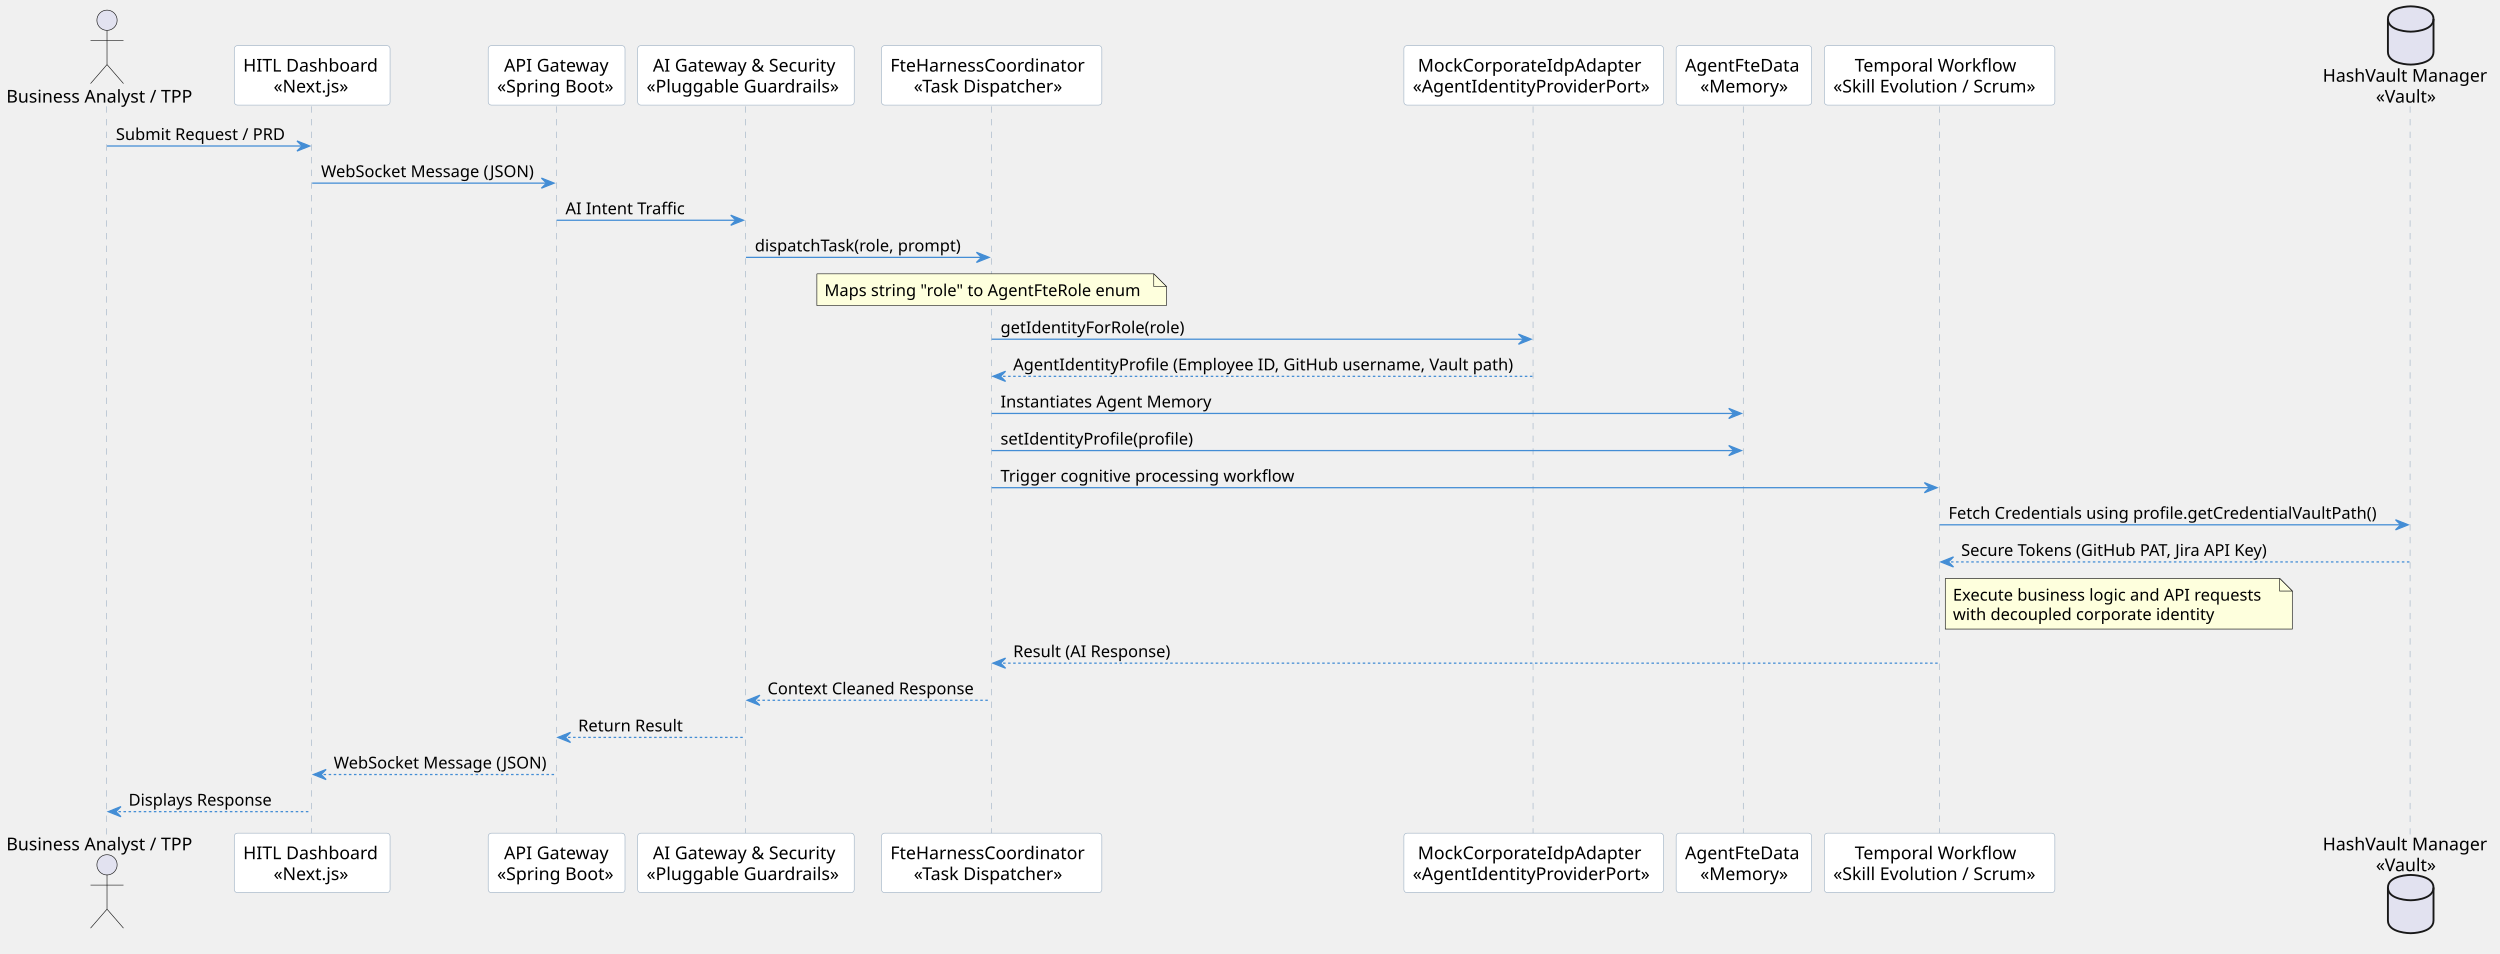
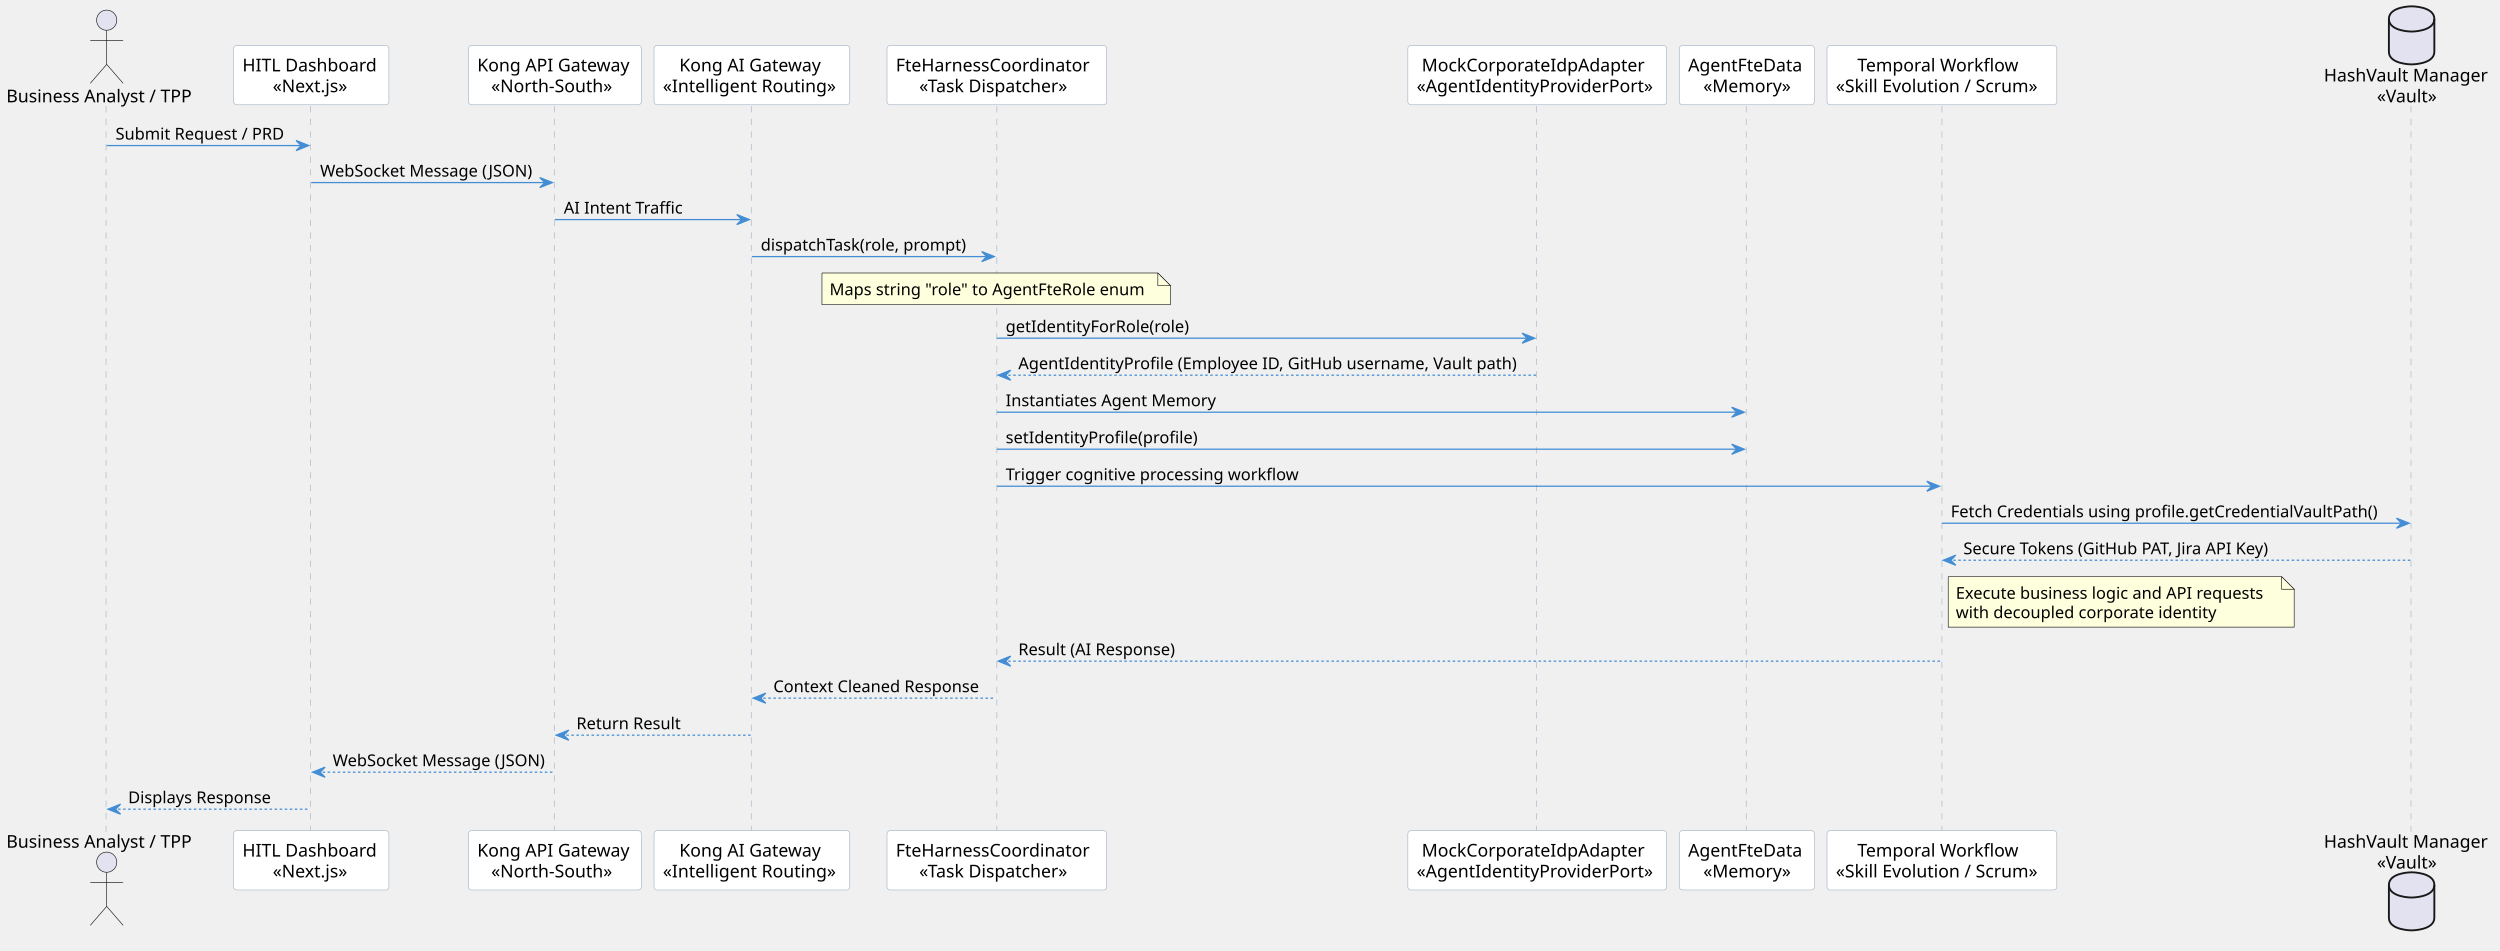
- <svg xmlns="http://www.w3.org/2000/svg" contentStyleType="text/css" height="753px" preserveAspectRatio="none" style="width:1974px;height:753px;background:#FFFFFF;" version="1.1" viewBox="0 0 1974 753" width="1974px" zoomAndPan="magnify">
+ <svg xmlns="http://www.w3.org/2000/svg" contentStyleType="text/css" height="753px" preserveAspectRatio="none" style="width:1980px;height:753px;background:#FFFFFF;" version="1.1" viewBox="0 0 1980 753" width="1980px" zoomAndPan="magnify">
  <defs />
  <g>
    <line style="stroke:#A2B4C6;stroke-width:0.5;stroke-dasharray:5.0,5.0;" x1="84" x2="84" y1="83.977" y2="658.877" />
    <line style="stroke:#A2B4C6;stroke-width:0.5;stroke-dasharray:5.0,5.0;" x1="246" x2="246" y1="83.977" y2="658.877" />
-     <line style="stroke:#A2B4C6;stroke-width:0.5;stroke-dasharray:5.0,5.0;" x1="439.5" x2="439.5" y1="83.977" y2="658.877" />
-     <line style="stroke:#A2B4C6;stroke-width:0.5;stroke-dasharray:5.0,5.0;" x1="588.5" x2="588.5" y1="83.977" y2="658.877" />
-     <line style="stroke:#A2B4C6;stroke-width:0.5;stroke-dasharray:5.0,5.0;" x1="783" x2="783" y1="83.977" y2="658.877" />
-     <line style="stroke:#A2B4C6;stroke-width:0.5;stroke-dasharray:5.0,5.0;" x1="1210.5" x2="1210.5" y1="83.977" y2="658.877" />
-     <line style="stroke:#A2B4C6;stroke-width:0.5;stroke-dasharray:5.0,5.0;" x1="1376.5" x2="1376.5" y1="83.977" y2="658.877" />
-     <line style="stroke:#A2B4C6;stroke-width:0.5;stroke-dasharray:5.0,5.0;" x1="1531.5" x2="1531.5" y1="83.977" y2="658.877" />
-     <line style="stroke:#A2B4C6;stroke-width:0.5;stroke-dasharray:5.0,5.0;" x1="1903" x2="1903" y1="83.977" y2="658.877" />
+     <line style="stroke:#A2B4C6;stroke-width:0.5;stroke-dasharray:5.0,5.0;" x1="439" x2="439" y1="83.977" y2="658.877" />
+     <line style="stroke:#A2B4C6;stroke-width:0.5;stroke-dasharray:5.0,5.0;" x1="595" x2="595" y1="83.977" y2="658.877" />
+     <line style="stroke:#A2B4C6;stroke-width:0.5;stroke-dasharray:5.0,5.0;" x1="789.5" x2="789.5" y1="83.977" y2="658.877" />
+     <line style="stroke:#A2B4C6;stroke-width:0.5;stroke-dasharray:5.0,5.0;" x1="1217" x2="1217" y1="83.977" y2="658.877" />
+     <line style="stroke:#A2B4C6;stroke-width:0.5;stroke-dasharray:5.0,5.0;" x1="1383" x2="1383" y1="83.977" y2="658.877" />
+     <line style="stroke:#A2B4C6;stroke-width:0.5;stroke-dasharray:5.0,5.0;" x1="1538" x2="1538" y1="83.977" y2="658.877" />
+     <line style="stroke:#A2B4C6;stroke-width:0.5;stroke-dasharray:5.0,5.0;" x1="1909.5" x2="1909.5" y1="83.977" y2="658.877" />
    <text fill="#000000" font-family="sans-serif" font-size="14" lengthAdjust="spacing" textLength="153" x="5" y="81.023">Business Analyst / TPP</text>
    <ellipse cx="84.5" cy="15.988" fill="#E2E2F0" rx="8" ry="8" style="stroke:#181818;stroke-width:0.5;" />
    <path d="M84.5,23.988 L84.5,50.988 M71.5,31.988 L97.5,31.988 M84.5,50.988 L71.5,65.988 M84.5,50.988 L97.5,65.988 " fill="none" style="stroke:#181818;stroke-width:0.5;" />
    <text fill="#000000" font-family="sans-serif" font-size="14" lengthAdjust="spacing" textLength="153" x="5" y="671.412">Business Analyst / TPP</text>
    <ellipse cx="84.5" cy="682.865" fill="#E2E2F0" rx="8" ry="8" style="stroke:#181818;stroke-width:0.5;" />
    <path d="M84.5,690.865 L84.5,717.865 M71.5,698.865 L97.5,698.865 M84.5,717.865 L71.5,732.865 M84.5,717.865 L97.5,732.865 " fill="none" style="stroke:#181818;stroke-width:0.5;" />
    <rect fill="#FFFFFF" height="46.977" rx="2.5" ry="2.5" style="stroke:#A2B4C6;stroke-width:0.5;" width="123" x="185" y="36" />
    <text fill="#000000" font-family="sans-serif" font-size="14" lengthAdjust="spacing" textLength="109" x="192" y="56.535">HITL Dashboard</text>
    <text fill="#000000" font-family="sans-serif" font-size="14" lengthAdjust="spacing" textLength="61" x="216" y="73.023">«Next.js»</text>
    <rect fill="#FFFFFF" height="46.977" rx="2.5" ry="2.5" style="stroke:#A2B4C6;stroke-width:0.5;" width="123" x="185" y="657.877" />
    <text fill="#000000" font-family="sans-serif" font-size="14" lengthAdjust="spacing" textLength="109" x="192" y="678.412">HITL Dashboard</text>
    <text fill="#000000" font-family="sans-serif" font-size="14" lengthAdjust="spacing" textLength="61" x="216" y="694.9">«Next.js»</text>
-     <rect fill="#FFFFFF" height="46.977" rx="2.5" ry="2.5" style="stroke:#A2B4C6;stroke-width:0.5;" width="108" x="385.5" y="36" />
-     <text fill="#000000" font-family="sans-serif" font-size="14" lengthAdjust="spacing" textLength="83" x="398" y="56.535">API Gateway</text>
-     <text fill="#000000" font-family="sans-serif" font-size="14" lengthAdjust="spacing" textLength="94" x="392.5" y="73.023">«Spring Boot»</text>
-     <rect fill="#FFFFFF" height="46.977" rx="2.5" ry="2.5" style="stroke:#A2B4C6;stroke-width:0.5;" width="108" x="385.5" y="657.877" />
-     <text fill="#000000" font-family="sans-serif" font-size="14" lengthAdjust="spacing" textLength="83" x="398" y="678.412">API Gateway</text>
-     <text fill="#000000" font-family="sans-serif" font-size="14" lengthAdjust="spacing" textLength="94" x="392.5" y="694.9">«Spring Boot»</text>
-     <rect fill="#FFFFFF" height="46.977" rx="2.5" ry="2.5" style="stroke:#A2B4C6;stroke-width:0.5;" width="171" x="503.5" y="36" />
-     <text fill="#000000" font-family="sans-serif" font-size="14" lengthAdjust="spacing" textLength="147" x="515.5" y="56.535">AI Gateway &amp; Security</text>
-     <text fill="#000000" font-family="sans-serif" font-size="14" lengthAdjust="spacing" textLength="157" x="510.5" y="73.023">«Pluggable Guardrails»</text>
-     <rect fill="#FFFFFF" height="46.977" rx="2.5" ry="2.5" style="stroke:#A2B4C6;stroke-width:0.5;" width="171" x="503.5" y="657.877" />
-     <text fill="#000000" font-family="sans-serif" font-size="14" lengthAdjust="spacing" textLength="147" x="515.5" y="678.412">AI Gateway &amp; Security</text>
-     <text fill="#000000" font-family="sans-serif" font-size="14" lengthAdjust="spacing" textLength="157" x="510.5" y="694.9">«Pluggable Guardrails»</text>
-     <rect fill="#FFFFFF" height="46.977" rx="2.5" ry="2.5" style="stroke:#A2B4C6;stroke-width:0.5;" width="174" x="696" y="36" />
-     <text fill="#000000" font-family="sans-serif" font-size="14" lengthAdjust="spacing" textLength="160" x="703" y="56.535">FteHarnessCoordinator</text>
-     <text fill="#000000" font-family="sans-serif" font-size="14" lengthAdjust="spacing" textLength="123" x="721.5" y="73.023">«Task Dispatcher»</text>
-     <rect fill="#FFFFFF" height="46.977" rx="2.5" ry="2.5" style="stroke:#A2B4C6;stroke-width:0.5;" width="174" x="696" y="657.877" />
-     <text fill="#000000" font-family="sans-serif" font-size="14" lengthAdjust="spacing" textLength="160" x="703" y="678.412">FteHarnessCoordinator</text>
-     <text fill="#000000" font-family="sans-serif" font-size="14" lengthAdjust="spacing" textLength="123" x="721.5" y="694.9">«Task Dispatcher»</text>
-     <rect fill="#FFFFFF" height="46.977" rx="2.5" ry="2.5" style="stroke:#A2B4C6;stroke-width:0.5;" width="205" x="1108.5" y="36" />
-     <text fill="#000000" font-family="sans-serif" font-size="14" lengthAdjust="spacing" textLength="183" x="1119.5" y="56.535">MockCorporateIdpAdapter</text>
-     <text fill="#000000" font-family="sans-serif" font-size="14" lengthAdjust="spacing" textLength="191" x="1115.5" y="73.023">«AgentIdentityProviderPort»</text>
-     <rect fill="#FFFFFF" height="46.977" rx="2.5" ry="2.5" style="stroke:#A2B4C6;stroke-width:0.5;" width="205" x="1108.5" y="657.877" />
-     <text fill="#000000" font-family="sans-serif" font-size="14" lengthAdjust="spacing" textLength="183" x="1119.5" y="678.412">MockCorporateIdpAdapter</text>
-     <text fill="#000000" font-family="sans-serif" font-size="14" lengthAdjust="spacing" textLength="191" x="1115.5" y="694.9">«AgentIdentityProviderPort»</text>
-     <rect fill="#FFFFFF" height="46.977" rx="2.5" ry="2.5" style="stroke:#A2B4C6;stroke-width:0.5;" width="107" x="1323.5" y="36" />
-     <text fill="#000000" font-family="sans-serif" font-size="14" lengthAdjust="spacing" textLength="93" x="1330.5" y="56.535">AgentFteData</text>
-     <text fill="#000000" font-family="sans-serif" font-size="14" lengthAdjust="spacing" textLength="69" x="1342.5" y="73.023">«Memory»</text>
-     <rect fill="#FFFFFF" height="46.977" rx="2.5" ry="2.5" style="stroke:#A2B4C6;stroke-width:0.5;" width="107" x="1323.5" y="657.877" />
-     <text fill="#000000" font-family="sans-serif" font-size="14" lengthAdjust="spacing" textLength="93" x="1330.5" y="678.412">AgentFteData</text>
-     <text fill="#000000" font-family="sans-serif" font-size="14" lengthAdjust="spacing" textLength="69" x="1342.5" y="694.9">«Memory»</text>
-     <rect fill="#FFFFFF" height="46.977" rx="2.5" ry="2.5" style="stroke:#A2B4C6;stroke-width:0.5;" width="182" x="1440.5" y="36" />
-     <text fill="#000000" font-family="sans-serif" font-size="14" lengthAdjust="spacing" textLength="134" x="1464.5" y="56.535">Temporal Workflow</text>
-     <text fill="#000000" font-family="sans-serif" font-size="14" lengthAdjust="spacing" textLength="168" x="1447.5" y="73.023">«Skill Evolution / Scrum»</text>
-     <rect fill="#FFFFFF" height="46.977" rx="2.5" ry="2.5" style="stroke:#A2B4C6;stroke-width:0.5;" width="182" x="1440.5" y="657.877" />
-     <text fill="#000000" font-family="sans-serif" font-size="14" lengthAdjust="spacing" textLength="134" x="1464.5" y="678.412">Temporal Workflow</text>
-     <text fill="#000000" font-family="sans-serif" font-size="14" lengthAdjust="spacing" textLength="168" x="1447.5" y="694.9">«Skill Evolution / Scrum»</text>
-     <text fill="#000000" font-family="sans-serif" font-size="14" lengthAdjust="spacing" textLength="133" x="1834" y="64.535">HashVault Manager</text>
-     <text fill="#000000" font-family="sans-serif" font-size="14" lengthAdjust="spacing" textLength="49" x="1876" y="81.023">«Vault»</text>
-     <path d="M1885.5,15 C1885.5,5 1903.5,5 1903.5,5 C1903.5,5 1921.5,5 1921.5,15 L1921.5,41 C1921.5,51 1903.5,51 1903.5,51 C1903.5,51 1885.5,51 1885.5,41 L1885.5,15 " fill="#E2E2F0" style="stroke:#181818;stroke-width:1.5;" />
-     <path d="M1885.5,15 C1885.5,25 1903.5,25 1903.5,25 C1903.5,25 1921.5,25 1921.5,15 " fill="none" style="stroke:#181818;stroke-width:1.5;" />
-     <text fill="#000000" font-family="sans-serif" font-size="14" lengthAdjust="spacing" textLength="133" x="1834" y="671.412">HashVault Manager</text>
-     <text fill="#000000" font-family="sans-serif" font-size="14" lengthAdjust="spacing" textLength="49" x="1876" y="687.9">«Vault»</text>
-     <path d="M1885.5,700.854 C1885.5,690.854 1903.5,690.854 1903.5,690.854 C1903.5,690.854 1921.5,690.854 1921.5,700.854 L1921.5,726.854 C1921.5,736.854 1903.5,736.854 1903.5,736.854 C1903.5,736.854 1885.5,736.854 1885.5,726.854 L1885.5,700.854 " fill="#E2E2F0" style="stroke:#181818;stroke-width:1.5;" />
-     <path d="M1885.5,700.854 C1885.5,710.854 1903.5,710.854 1903.5,710.854 C1903.5,710.854 1921.5,710.854 1921.5,700.854 " fill="none" style="stroke:#181818;stroke-width:1.5;" />
+     <rect fill="#FFFFFF" height="46.977" rx="2.5" ry="2.5" style="stroke:#A2B4C6;stroke-width:0.5;" width="137" x="371" y="36" />
+     <text fill="#000000" font-family="sans-serif" font-size="14" lengthAdjust="spacing" textLength="123" x="378" y="56.535">Kong API Gateway</text>
+     <text fill="#000000" font-family="sans-serif" font-size="14" lengthAdjust="spacing" textLength="101" x="389" y="73.023">«North-South»</text>
+     <rect fill="#FFFFFF" height="46.977" rx="2.5" ry="2.5" style="stroke:#A2B4C6;stroke-width:0.5;" width="137" x="371" y="657.877" />
+     <text fill="#000000" font-family="sans-serif" font-size="14" lengthAdjust="spacing" textLength="123" x="378" y="678.412">Kong API Gateway</text>
+     <text fill="#000000" font-family="sans-serif" font-size="14" lengthAdjust="spacing" textLength="101" x="389" y="694.9">«North-South»</text>
+     <rect fill="#FFFFFF" height="46.977" rx="2.5" ry="2.5" style="stroke:#A2B4C6;stroke-width:0.5;" width="155" x="518" y="36" />
+     <text fill="#000000" font-family="sans-serif" font-size="14" lengthAdjust="spacing" textLength="115" x="538" y="56.535">Kong AI Gateway</text>
+     <text fill="#000000" font-family="sans-serif" font-size="14" lengthAdjust="spacing" textLength="141" x="525" y="73.023">«Intelligent Routing»</text>
+     <rect fill="#FFFFFF" height="46.977" rx="2.5" ry="2.5" style="stroke:#A2B4C6;stroke-width:0.5;" width="155" x="518" y="657.877" />
+     <text fill="#000000" font-family="sans-serif" font-size="14" lengthAdjust="spacing" textLength="115" x="538" y="678.412">Kong AI Gateway</text>
+     <text fill="#000000" font-family="sans-serif" font-size="14" lengthAdjust="spacing" textLength="141" x="525" y="694.9">«Intelligent Routing»</text>
+     <rect fill="#FFFFFF" height="46.977" rx="2.5" ry="2.5" style="stroke:#A2B4C6;stroke-width:0.5;" width="174" x="702.5" y="36" />
+     <text fill="#000000" font-family="sans-serif" font-size="14" lengthAdjust="spacing" textLength="160" x="709.5" y="56.535">FteHarnessCoordinator</text>
+     <text fill="#000000" font-family="sans-serif" font-size="14" lengthAdjust="spacing" textLength="123" x="728" y="73.023">«Task Dispatcher»</text>
+     <rect fill="#FFFFFF" height="46.977" rx="2.5" ry="2.5" style="stroke:#A2B4C6;stroke-width:0.5;" width="174" x="702.5" y="657.877" />
+     <text fill="#000000" font-family="sans-serif" font-size="14" lengthAdjust="spacing" textLength="160" x="709.5" y="678.412">FteHarnessCoordinator</text>
+     <text fill="#000000" font-family="sans-serif" font-size="14" lengthAdjust="spacing" textLength="123" x="728" y="694.9">«Task Dispatcher»</text>
+     <rect fill="#FFFFFF" height="46.977" rx="2.5" ry="2.5" style="stroke:#A2B4C6;stroke-width:0.5;" width="205" x="1115" y="36" />
+     <text fill="#000000" font-family="sans-serif" font-size="14" lengthAdjust="spacing" textLength="183" x="1126" y="56.535">MockCorporateIdpAdapter</text>
+     <text fill="#000000" font-family="sans-serif" font-size="14" lengthAdjust="spacing" textLength="191" x="1122" y="73.023">«AgentIdentityProviderPort»</text>
+     <rect fill="#FFFFFF" height="46.977" rx="2.5" ry="2.5" style="stroke:#A2B4C6;stroke-width:0.5;" width="205" x="1115" y="657.877" />
+     <text fill="#000000" font-family="sans-serif" font-size="14" lengthAdjust="spacing" textLength="183" x="1126" y="678.412">MockCorporateIdpAdapter</text>
+     <text fill="#000000" font-family="sans-serif" font-size="14" lengthAdjust="spacing" textLength="191" x="1122" y="694.9">«AgentIdentityProviderPort»</text>
+     <rect fill="#FFFFFF" height="46.977" rx="2.5" ry="2.5" style="stroke:#A2B4C6;stroke-width:0.5;" width="107" x="1330" y="36" />
+     <text fill="#000000" font-family="sans-serif" font-size="14" lengthAdjust="spacing" textLength="93" x="1337" y="56.535">AgentFteData</text>
+     <text fill="#000000" font-family="sans-serif" font-size="14" lengthAdjust="spacing" textLength="69" x="1349" y="73.023">«Memory»</text>
+     <rect fill="#FFFFFF" height="46.977" rx="2.5" ry="2.5" style="stroke:#A2B4C6;stroke-width:0.5;" width="107" x="1330" y="657.877" />
+     <text fill="#000000" font-family="sans-serif" font-size="14" lengthAdjust="spacing" textLength="93" x="1337" y="678.412">AgentFteData</text>
+     <text fill="#000000" font-family="sans-serif" font-size="14" lengthAdjust="spacing" textLength="69" x="1349" y="694.9">«Memory»</text>
+     <rect fill="#FFFFFF" height="46.977" rx="2.5" ry="2.5" style="stroke:#A2B4C6;stroke-width:0.5;" width="182" x="1447" y="36" />
+     <text fill="#000000" font-family="sans-serif" font-size="14" lengthAdjust="spacing" textLength="134" x="1471" y="56.535">Temporal Workflow</text>
+     <text fill="#000000" font-family="sans-serif" font-size="14" lengthAdjust="spacing" textLength="168" x="1454" y="73.023">«Skill Evolution / Scrum»</text>
+     <rect fill="#FFFFFF" height="46.977" rx="2.5" ry="2.5" style="stroke:#A2B4C6;stroke-width:0.5;" width="182" x="1447" y="657.877" />
+     <text fill="#000000" font-family="sans-serif" font-size="14" lengthAdjust="spacing" textLength="134" x="1471" y="678.412">Temporal Workflow</text>
+     <text fill="#000000" font-family="sans-serif" font-size="14" lengthAdjust="spacing" textLength="168" x="1454" y="694.9">«Skill Evolution / Scrum»</text>
+     <text fill="#000000" font-family="sans-serif" font-size="14" lengthAdjust="spacing" textLength="133" x="1840.5" y="64.535">HashVault Manager</text>
+     <text fill="#000000" font-family="sans-serif" font-size="14" lengthAdjust="spacing" textLength="49" x="1882.5" y="81.023">«Vault»</text>
+     <path d="M1892,15 C1892,5 1910,5 1910,5 C1910,5 1928,5 1928,15 L1928,41 C1928,51 1910,51 1910,51 C1910,51 1892,51 1892,41 L1892,15 " fill="#E2E2F0" style="stroke:#181818;stroke-width:1.5;" />
+     <path d="M1892,15 C1892,25 1910,25 1910,25 C1910,25 1928,25 1928,15 " fill="none" style="stroke:#181818;stroke-width:1.5;" />
+     <text fill="#000000" font-family="sans-serif" font-size="14" lengthAdjust="spacing" textLength="133" x="1840.5" y="671.412">HashVault Manager</text>
+     <text fill="#000000" font-family="sans-serif" font-size="14" lengthAdjust="spacing" textLength="49" x="1882.5" y="687.9">«Vault»</text>
+     <path d="M1892,700.854 C1892,690.854 1910,690.854 1910,690.854 C1910,690.854 1928,690.854 1928,700.854 L1928,726.854 C1928,736.854 1910,736.854 1910,736.854 C1910,736.854 1892,736.854 1892,726.854 L1892,700.854 " fill="#E2E2F0" style="stroke:#181818;stroke-width:1.5;" />
+     <path d="M1892,700.854 C1892,710.854 1910,710.854 1910,710.854 C1910,710.854 1928,710.854 1928,700.854 " fill="none" style="stroke:#181818;stroke-width:1.5;" />
    <polygon fill="#438DD5" points="234.5,111.287,244.5,115.287,234.5,119.287,238.5,115.287" style="stroke:#438DD5;stroke-width:1.0;" />
    <line style="stroke:#438DD5;stroke-width:1.0;" x1="84.5" x2="240.5" y1="115.287" y2="115.287" />
    <text fill="#000000" font-family="sans-serif" font-size="13" lengthAdjust="spacing" textLength="138" x="91.5" y="110.545">Submit Request / PRD</text>
    <polygon fill="#438DD5" points="427.5,140.598,437.5,144.598,427.5,148.598,431.5,144.598" style="stroke:#438DD5;stroke-width:1.0;" />
    <line style="stroke:#438DD5;stroke-width:1.0;" x1="246.5" x2="433.5" y1="144.598" y2="144.598" />
    <text fill="#000000" font-family="sans-serif" font-size="13" lengthAdjust="spacing" textLength="169" x="253.5" y="139.856">WebSocket Message (JSON)</text>
-     <polygon fill="#438DD5" points="577,169.908,587,173.908,577,177.908,581,173.908" style="stroke:#438DD5;stroke-width:1.0;" />
-     <line style="stroke:#438DD5;stroke-width:1.0;" x1="439.5" x2="583" y1="173.908" y2="173.908" />
+     <polygon fill="#438DD5" points="583.5,169.908,593.5,173.908,583.5,177.908,587.5,173.908" style="stroke:#438DD5;stroke-width:1.0;" />
+     <line style="stroke:#438DD5;stroke-width:1.0;" x1="439.5" x2="589.5" y1="173.908" y2="173.908" />
    <text fill="#000000" font-family="sans-serif" font-size="13" lengthAdjust="spacing" textLength="99" x="446.5" y="169.166">AI Intent Traffic</text>
-     <polygon fill="#438DD5" points="771,199.219,781,203.219,771,207.219,775,203.219" style="stroke:#438DD5;stroke-width:1.0;" />
-     <line style="stroke:#438DD5;stroke-width:1.0;" x1="589" x2="777" y1="203.219" y2="203.219" />
-     <text fill="#000000" font-family="sans-serif" font-size="13" lengthAdjust="spacing" textLength="170" x="596" y="198.477">dispatchTask(role, prompt)</text>
-     <path d="M645,216.219 L645,241.219 L921,241.219 L921,226.219 L911,216.219 L645,216.219 " fill="#FEFFDD" style="stroke:#181818;stroke-width:0.5;" />
-     <path d="M911,216.219 L911,226.219 L921,226.219 L911,216.219 " fill="#FEFFDD" style="stroke:#181818;stroke-width:0.5;" />
-     <text fill="#000000" font-family="sans-serif" font-size="13" lengthAdjust="spacing" textLength="255" x="651" y="233.787">Maps string "role" to AgentFteRole enum</text>
-     <polygon fill="#438DD5" points="1199,263.84,1209,267.84,1199,271.84,1203,267.84" style="stroke:#438DD5;stroke-width:1.0;" />
-     <line style="stroke:#438DD5;stroke-width:1.0;" x1="783" x2="1205" y1="267.84" y2="267.84" />
-     <text fill="#000000" font-family="sans-serif" font-size="13" lengthAdjust="spacing" textLength="147" x="790" y="263.098">getIdentityForRole(role)</text>
-     <polygon fill="#438DD5" points="794,293.15,784,297.15,794,301.15,790,297.15" style="stroke:#438DD5;stroke-width:1.0;" />
-     <line style="stroke:#438DD5;stroke-width:1.0;stroke-dasharray:2.0,2.0;" x1="788" x2="1210" y1="297.15" y2="297.15" />
-     <text fill="#000000" font-family="sans-serif" font-size="13" lengthAdjust="spacing" textLength="404" x="800" y="292.408">AgentIdentityProfile (Employee ID, GitHub username, Vault path)</text>
-     <polygon fill="#438DD5" points="1365,322.461,1375,326.461,1365,330.461,1369,326.461" style="stroke:#438DD5;stroke-width:1.0;" />
-     <line style="stroke:#438DD5;stroke-width:1.0;" x1="783" x2="1371" y1="326.461" y2="326.461" />
-     <text fill="#000000" font-family="sans-serif" font-size="13" lengthAdjust="spacing" textLength="169" x="790" y="321.719">Instantiates Agent Memory</text>
-     <polygon fill="#438DD5" points="1365,351.772,1375,355.772,1365,359.772,1369,355.772" style="stroke:#438DD5;stroke-width:1.0;" />
-     <line style="stroke:#438DD5;stroke-width:1.0;" x1="783" x2="1371" y1="355.772" y2="355.772" />
-     <text fill="#000000" font-family="sans-serif" font-size="13" lengthAdjust="spacing" textLength="156" x="790" y="351.029">setIdentityProfile(profile)</text>
-     <polygon fill="#438DD5" points="1519.5,381.082,1529.5,385.082,1519.5,389.082,1523.5,385.082" style="stroke:#438DD5;stroke-width:1.0;" />
-     <line style="stroke:#438DD5;stroke-width:1.0;" x1="783" x2="1525.5" y1="385.082" y2="385.082" />
-     <text fill="#000000" font-family="sans-serif" font-size="13" lengthAdjust="spacing" textLength="242" x="790" y="380.34">Trigger cognitive processing workflow</text>
-     <polygon fill="#438DD5" points="1891.5,410.393,1901.5,414.393,1891.5,418.393,1895.5,414.393" style="stroke:#438DD5;stroke-width:1.0;" />
-     <line style="stroke:#438DD5;stroke-width:1.0;" x1="1531.5" x2="1897.5" y1="414.393" y2="414.393" />
-     <text fill="#000000" font-family="sans-serif" font-size="13" lengthAdjust="spacing" textLength="348" x="1538.5" y="409.65">Fetch Credentials using profile.getCredentialVaultPath()</text>
-     <polygon fill="#438DD5" points="1542.5,439.703,1532.5,443.703,1542.5,447.703,1538.5,443.703" style="stroke:#438DD5;stroke-width:1.0;" />
-     <line style="stroke:#438DD5;stroke-width:1.0;stroke-dasharray:2.0,2.0;" x1="1536.5" x2="1902.5" y1="443.703" y2="443.703" />
-     <text fill="#000000" font-family="sans-serif" font-size="13" lengthAdjust="spacing" textLength="253" x="1548.5" y="438.961">Secure Tokens (GitHub PAT, Jira API Key)</text>
-     <path d="M1536,456.703 L1536,496.703 L1810,496.703 L1810,466.703 L1800,456.703 L1536,456.703 " fill="#FEFFDD" style="stroke:#181818;stroke-width:0.5;" />
-     <path d="M1800,456.703 L1800,466.703 L1810,466.703 L1800,456.703 " fill="#FEFFDD" style="stroke:#181818;stroke-width:0.5;" />
-     <text fill="#000000" font-family="sans-serif" font-size="13" lengthAdjust="spacing" textLength="253" x="1542" y="474.272">Execute business logic and API requests</text>
-     <text fill="#000000" font-family="sans-serif" font-size="13" lengthAdjust="spacing" textLength="212" x="1542" y="489.582">with decoupled corporate identity</text>
-     <polygon fill="#438DD5" points="794,519.635,784,523.635,794,527.635,790,523.635" style="stroke:#438DD5;stroke-width:1.0;" />
-     <line style="stroke:#438DD5;stroke-width:1.0;stroke-dasharray:2.0,2.0;" x1="788" x2="1530.5" y1="523.635" y2="523.635" />
-     <text fill="#000000" font-family="sans-serif" font-size="13" lengthAdjust="spacing" textLength="128" x="800" y="518.893">Result (AI Response)</text>
-     <polygon fill="#438DD5" points="600,548.945,590,552.945,600,556.945,596,552.945" style="stroke:#438DD5;stroke-width:1.0;" />
-     <line style="stroke:#438DD5;stroke-width:1.0;stroke-dasharray:2.0,2.0;" x1="594" x2="782" y1="552.945" y2="552.945" />
-     <text fill="#000000" font-family="sans-serif" font-size="13" lengthAdjust="spacing" textLength="168" x="606" y="548.203">Context Cleaned Response</text>
+     <polygon fill="#438DD5" points="777.5,199.219,787.5,203.219,777.5,207.219,781.5,203.219" style="stroke:#438DD5;stroke-width:1.0;" />
+     <line style="stroke:#438DD5;stroke-width:1.0;" x1="595.5" x2="783.5" y1="203.219" y2="203.219" />
+     <text fill="#000000" font-family="sans-serif" font-size="13" lengthAdjust="spacing" textLength="170" x="602.5" y="198.477">dispatchTask(role, prompt)</text>
+     <path d="M651,216.219 L651,241.219 L927,241.219 L927,226.219 L917,216.219 L651,216.219 " fill="#FEFFDD" style="stroke:#181818;stroke-width:0.5;" />
+     <path d="M917,216.219 L917,226.219 L927,226.219 L917,216.219 " fill="#FEFFDD" style="stroke:#181818;stroke-width:0.5;" />
+     <text fill="#000000" font-family="sans-serif" font-size="13" lengthAdjust="spacing" textLength="255" x="657" y="233.787">Maps string "role" to AgentFteRole enum</text>
+     <polygon fill="#438DD5" points="1205.5,263.84,1215.5,267.84,1205.5,271.84,1209.5,267.84" style="stroke:#438DD5;stroke-width:1.0;" />
+     <line style="stroke:#438DD5;stroke-width:1.0;" x1="789.5" x2="1211.5" y1="267.84" y2="267.84" />
+     <text fill="#000000" font-family="sans-serif" font-size="13" lengthAdjust="spacing" textLength="147" x="796.5" y="263.098">getIdentityForRole(role)</text>
+     <polygon fill="#438DD5" points="800.5,293.15,790.5,297.15,800.5,301.15,796.5,297.15" style="stroke:#438DD5;stroke-width:1.0;" />
+     <line style="stroke:#438DD5;stroke-width:1.0;stroke-dasharray:2.0,2.0;" x1="794.5" x2="1216.5" y1="297.15" y2="297.15" />
+     <text fill="#000000" font-family="sans-serif" font-size="13" lengthAdjust="spacing" textLength="404" x="806.5" y="292.408">AgentIdentityProfile (Employee ID, GitHub username, Vault path)</text>
+     <polygon fill="#438DD5" points="1371.5,322.461,1381.5,326.461,1371.5,330.461,1375.5,326.461" style="stroke:#438DD5;stroke-width:1.0;" />
+     <line style="stroke:#438DD5;stroke-width:1.0;" x1="789.5" x2="1377.5" y1="326.461" y2="326.461" />
+     <text fill="#000000" font-family="sans-serif" font-size="13" lengthAdjust="spacing" textLength="169" x="796.5" y="321.719">Instantiates Agent Memory</text>
+     <polygon fill="#438DD5" points="1371.5,351.772,1381.5,355.772,1371.5,359.772,1375.5,355.772" style="stroke:#438DD5;stroke-width:1.0;" />
+     <line style="stroke:#438DD5;stroke-width:1.0;" x1="789.5" x2="1377.5" y1="355.772" y2="355.772" />
+     <text fill="#000000" font-family="sans-serif" font-size="13" lengthAdjust="spacing" textLength="156" x="796.5" y="351.029">setIdentityProfile(profile)</text>
+     <polygon fill="#438DD5" points="1526,381.082,1536,385.082,1526,389.082,1530,385.082" style="stroke:#438DD5;stroke-width:1.0;" />
+     <line style="stroke:#438DD5;stroke-width:1.0;" x1="789.5" x2="1532" y1="385.082" y2="385.082" />
+     <text fill="#000000" font-family="sans-serif" font-size="13" lengthAdjust="spacing" textLength="242" x="796.5" y="380.34">Trigger cognitive processing workflow</text>
+     <polygon fill="#438DD5" points="1898,410.393,1908,414.393,1898,418.393,1902,414.393" style="stroke:#438DD5;stroke-width:1.0;" />
+     <line style="stroke:#438DD5;stroke-width:1.0;" x1="1538" x2="1904" y1="414.393" y2="414.393" />
+     <text fill="#000000" font-family="sans-serif" font-size="13" lengthAdjust="spacing" textLength="348" x="1545" y="409.65">Fetch Credentials using profile.getCredentialVaultPath()</text>
+     <polygon fill="#438DD5" points="1549,439.703,1539,443.703,1549,447.703,1545,443.703" style="stroke:#438DD5;stroke-width:1.0;" />
+     <line style="stroke:#438DD5;stroke-width:1.0;stroke-dasharray:2.0,2.0;" x1="1543" x2="1909" y1="443.703" y2="443.703" />
+     <text fill="#000000" font-family="sans-serif" font-size="13" lengthAdjust="spacing" textLength="253" x="1555" y="438.961">Secure Tokens (GitHub PAT, Jira API Key)</text>
+     <path d="M1543,456.703 L1543,496.703 L1817,496.703 L1817,466.703 L1807,456.703 L1543,456.703 " fill="#FEFFDD" style="stroke:#181818;stroke-width:0.5;" />
+     <path d="M1807,456.703 L1807,466.703 L1817,466.703 L1807,456.703 " fill="#FEFFDD" style="stroke:#181818;stroke-width:0.5;" />
+     <text fill="#000000" font-family="sans-serif" font-size="13" lengthAdjust="spacing" textLength="253" x="1549" y="474.272">Execute business logic and API requests</text>
+     <text fill="#000000" font-family="sans-serif" font-size="13" lengthAdjust="spacing" textLength="212" x="1549" y="489.582">with decoupled corporate identity</text>
+     <polygon fill="#438DD5" points="800.5,519.635,790.5,523.635,800.5,527.635,796.5,523.635" style="stroke:#438DD5;stroke-width:1.0;" />
+     <line style="stroke:#438DD5;stroke-width:1.0;stroke-dasharray:2.0,2.0;" x1="794.5" x2="1537" y1="523.635" y2="523.635" />
+     <text fill="#000000" font-family="sans-serif" font-size="13" lengthAdjust="spacing" textLength="128" x="806.5" y="518.893">Result (AI Response)</text>
+     <polygon fill="#438DD5" points="606.5,548.945,596.5,552.945,606.5,556.945,602.5,552.945" style="stroke:#438DD5;stroke-width:1.0;" />
+     <line style="stroke:#438DD5;stroke-width:1.0;stroke-dasharray:2.0,2.0;" x1="600.5" x2="788.5" y1="552.945" y2="552.945" />
+     <text fill="#000000" font-family="sans-serif" font-size="13" lengthAdjust="spacing" textLength="168" x="612.5" y="548.203">Context Cleaned Response</text>
    <polygon fill="#438DD5" points="450.5,578.256,440.5,582.256,450.5,586.256,446.5,582.256" style="stroke:#438DD5;stroke-width:1.0;" />
-     <line style="stroke:#438DD5;stroke-width:1.0;stroke-dasharray:2.0,2.0;" x1="444.5" x2="588" y1="582.256" y2="582.256" />
+     <line style="stroke:#438DD5;stroke-width:1.0;stroke-dasharray:2.0,2.0;" x1="444.5" x2="594.5" y1="582.256" y2="582.256" />
    <text fill="#000000" font-family="sans-serif" font-size="13" lengthAdjust="spacing" textLength="84" x="456.5" y="577.514">Return Result</text>
    <polygon fill="#438DD5" points="257.5,607.566,247.5,611.566,257.5,615.566,253.5,611.566" style="stroke:#438DD5;stroke-width:1.0;" />
    <line style="stroke:#438DD5;stroke-width:1.0;stroke-dasharray:2.0,2.0;" x1="251.5" x2="438.5" y1="611.566" y2="611.566" />
    <text fill="#000000" font-family="sans-serif" font-size="13" lengthAdjust="spacing" textLength="169" x="263.5" y="606.824">WebSocket Message (JSON)</text>
    <polygon fill="#438DD5" points="95.5,636.877,85.5,640.877,95.5,644.877,91.5,640.877" style="stroke:#438DD5;stroke-width:1.0;" />
    <line style="stroke:#438DD5;stroke-width:1.0;stroke-dasharray:2.0,2.0;" x1="89.5" x2="245.5" y1="640.877" y2="640.877" />
    <text fill="#000000" font-family="sans-serif" font-size="13" lengthAdjust="spacing" textLength="118" x="101.5" y="636.135">Displays Response</text>
  </g>
</svg>
